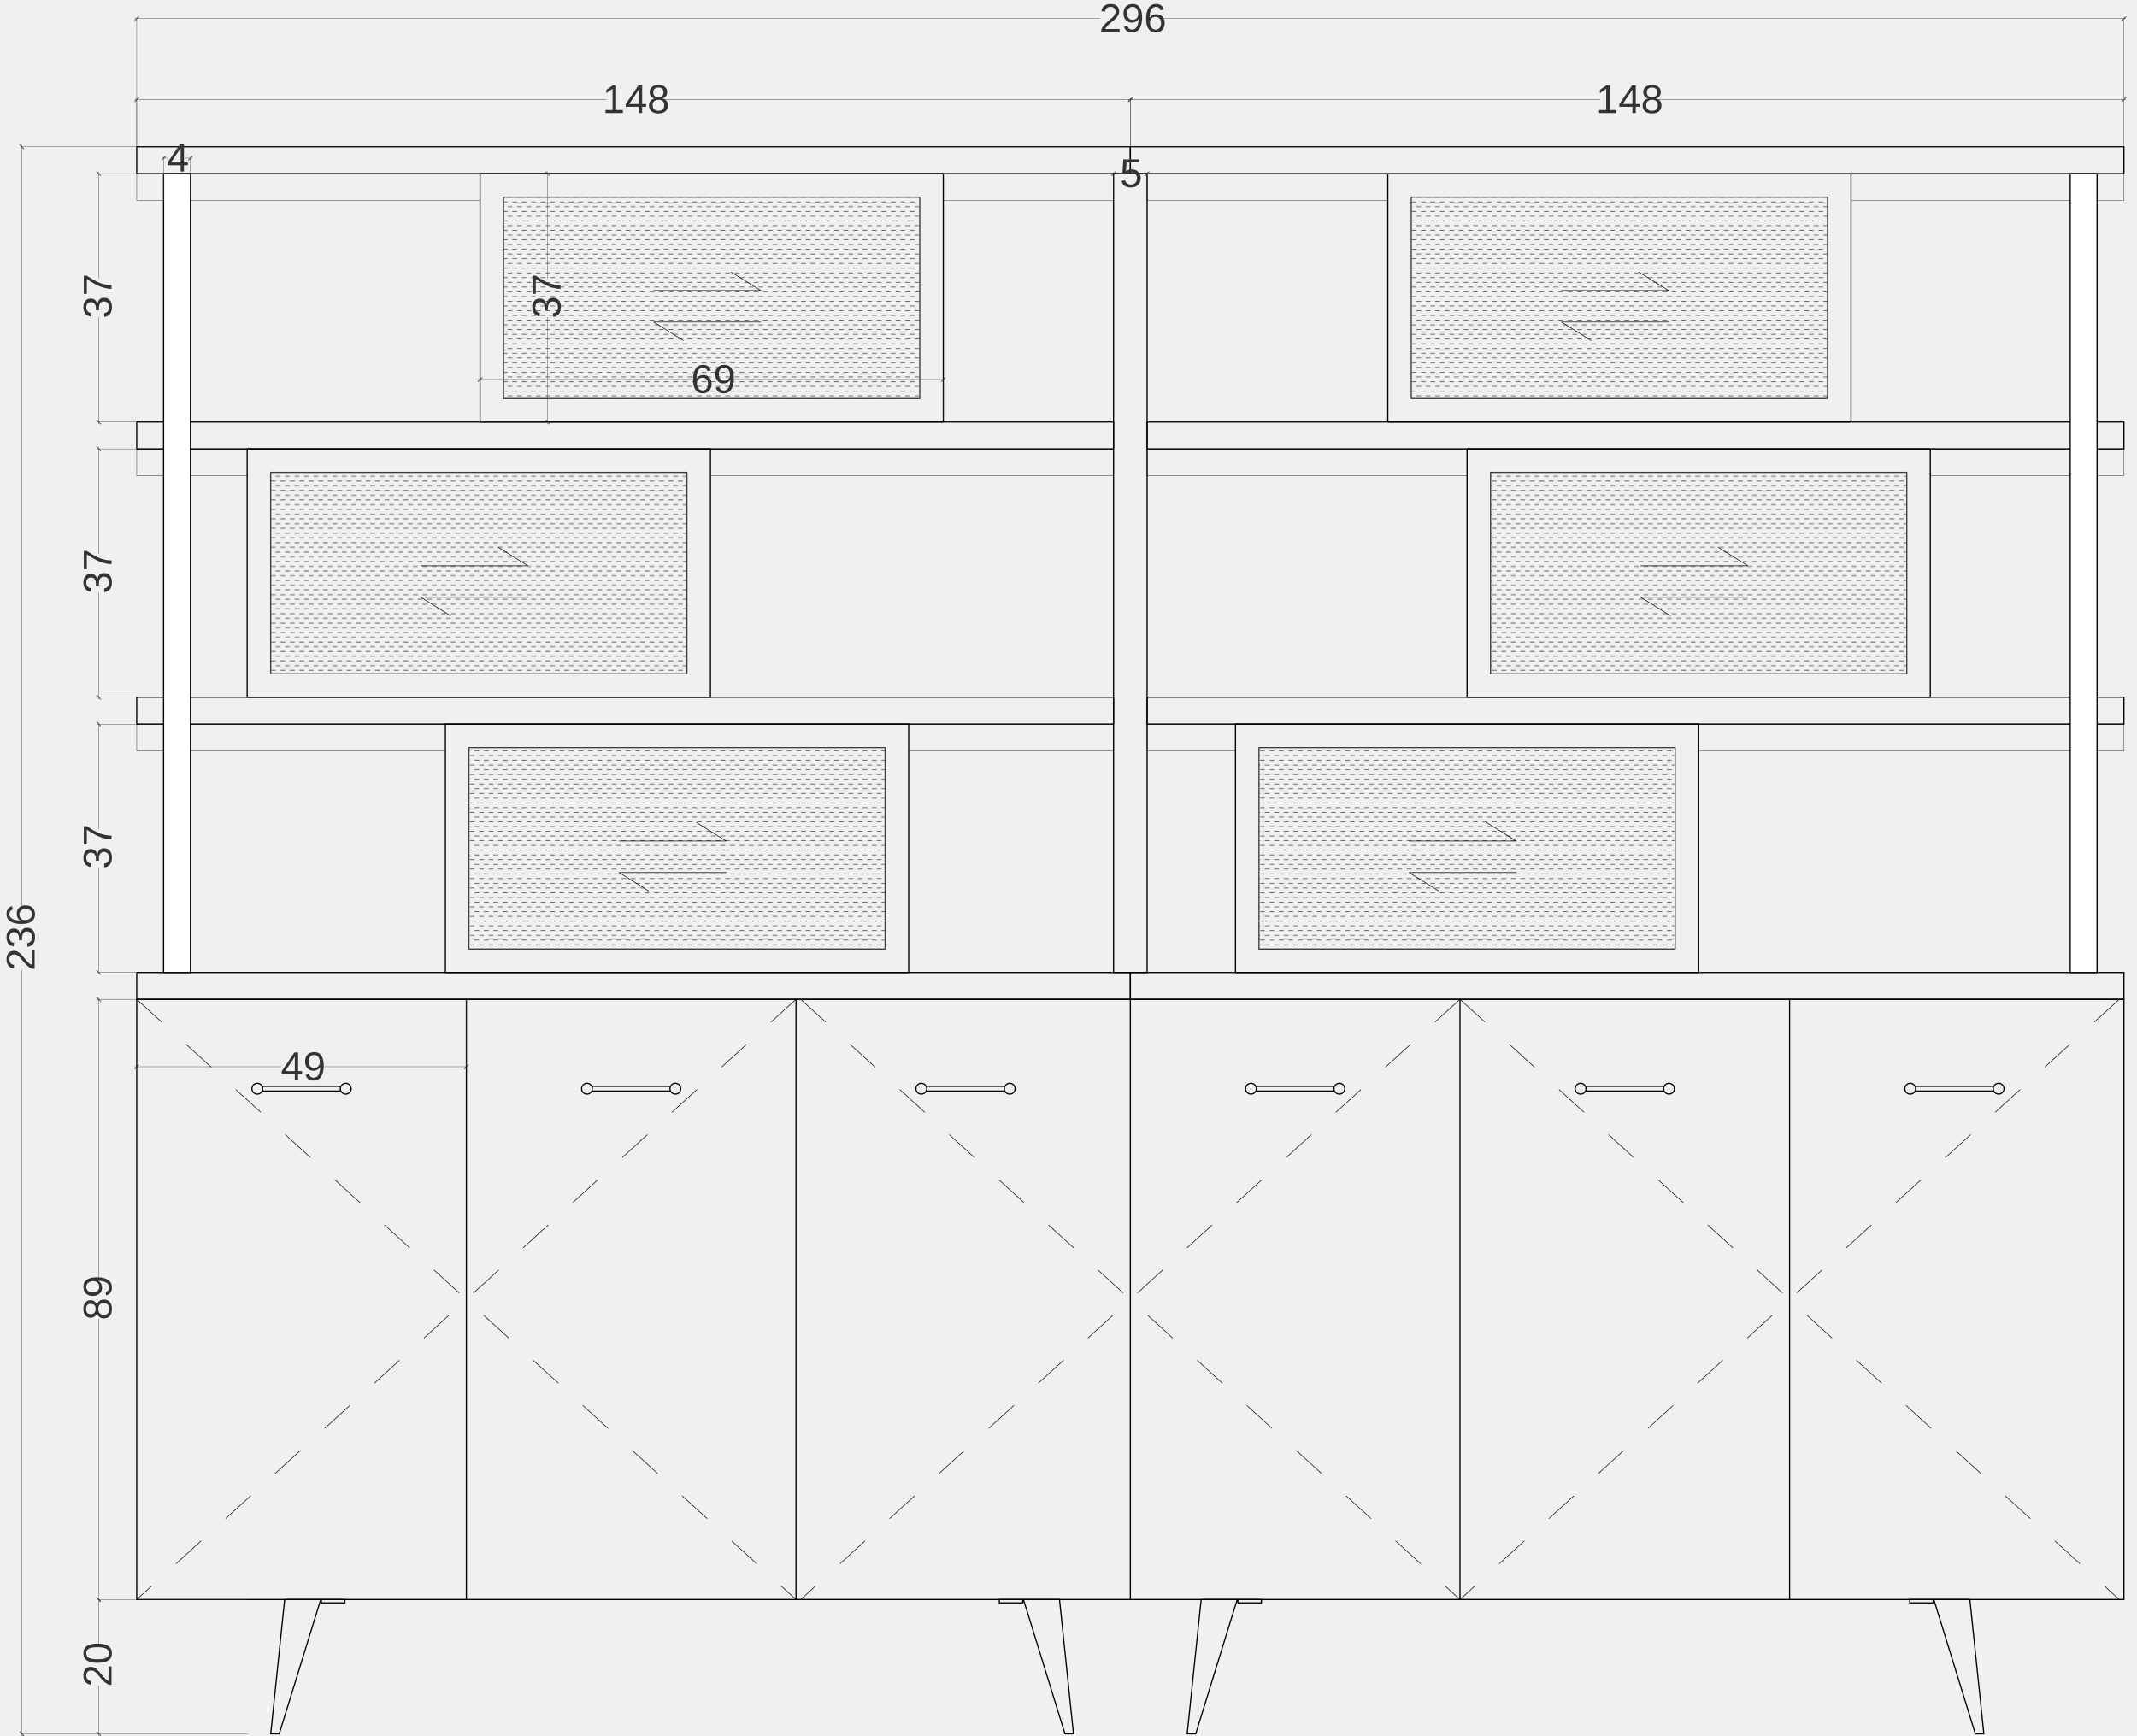
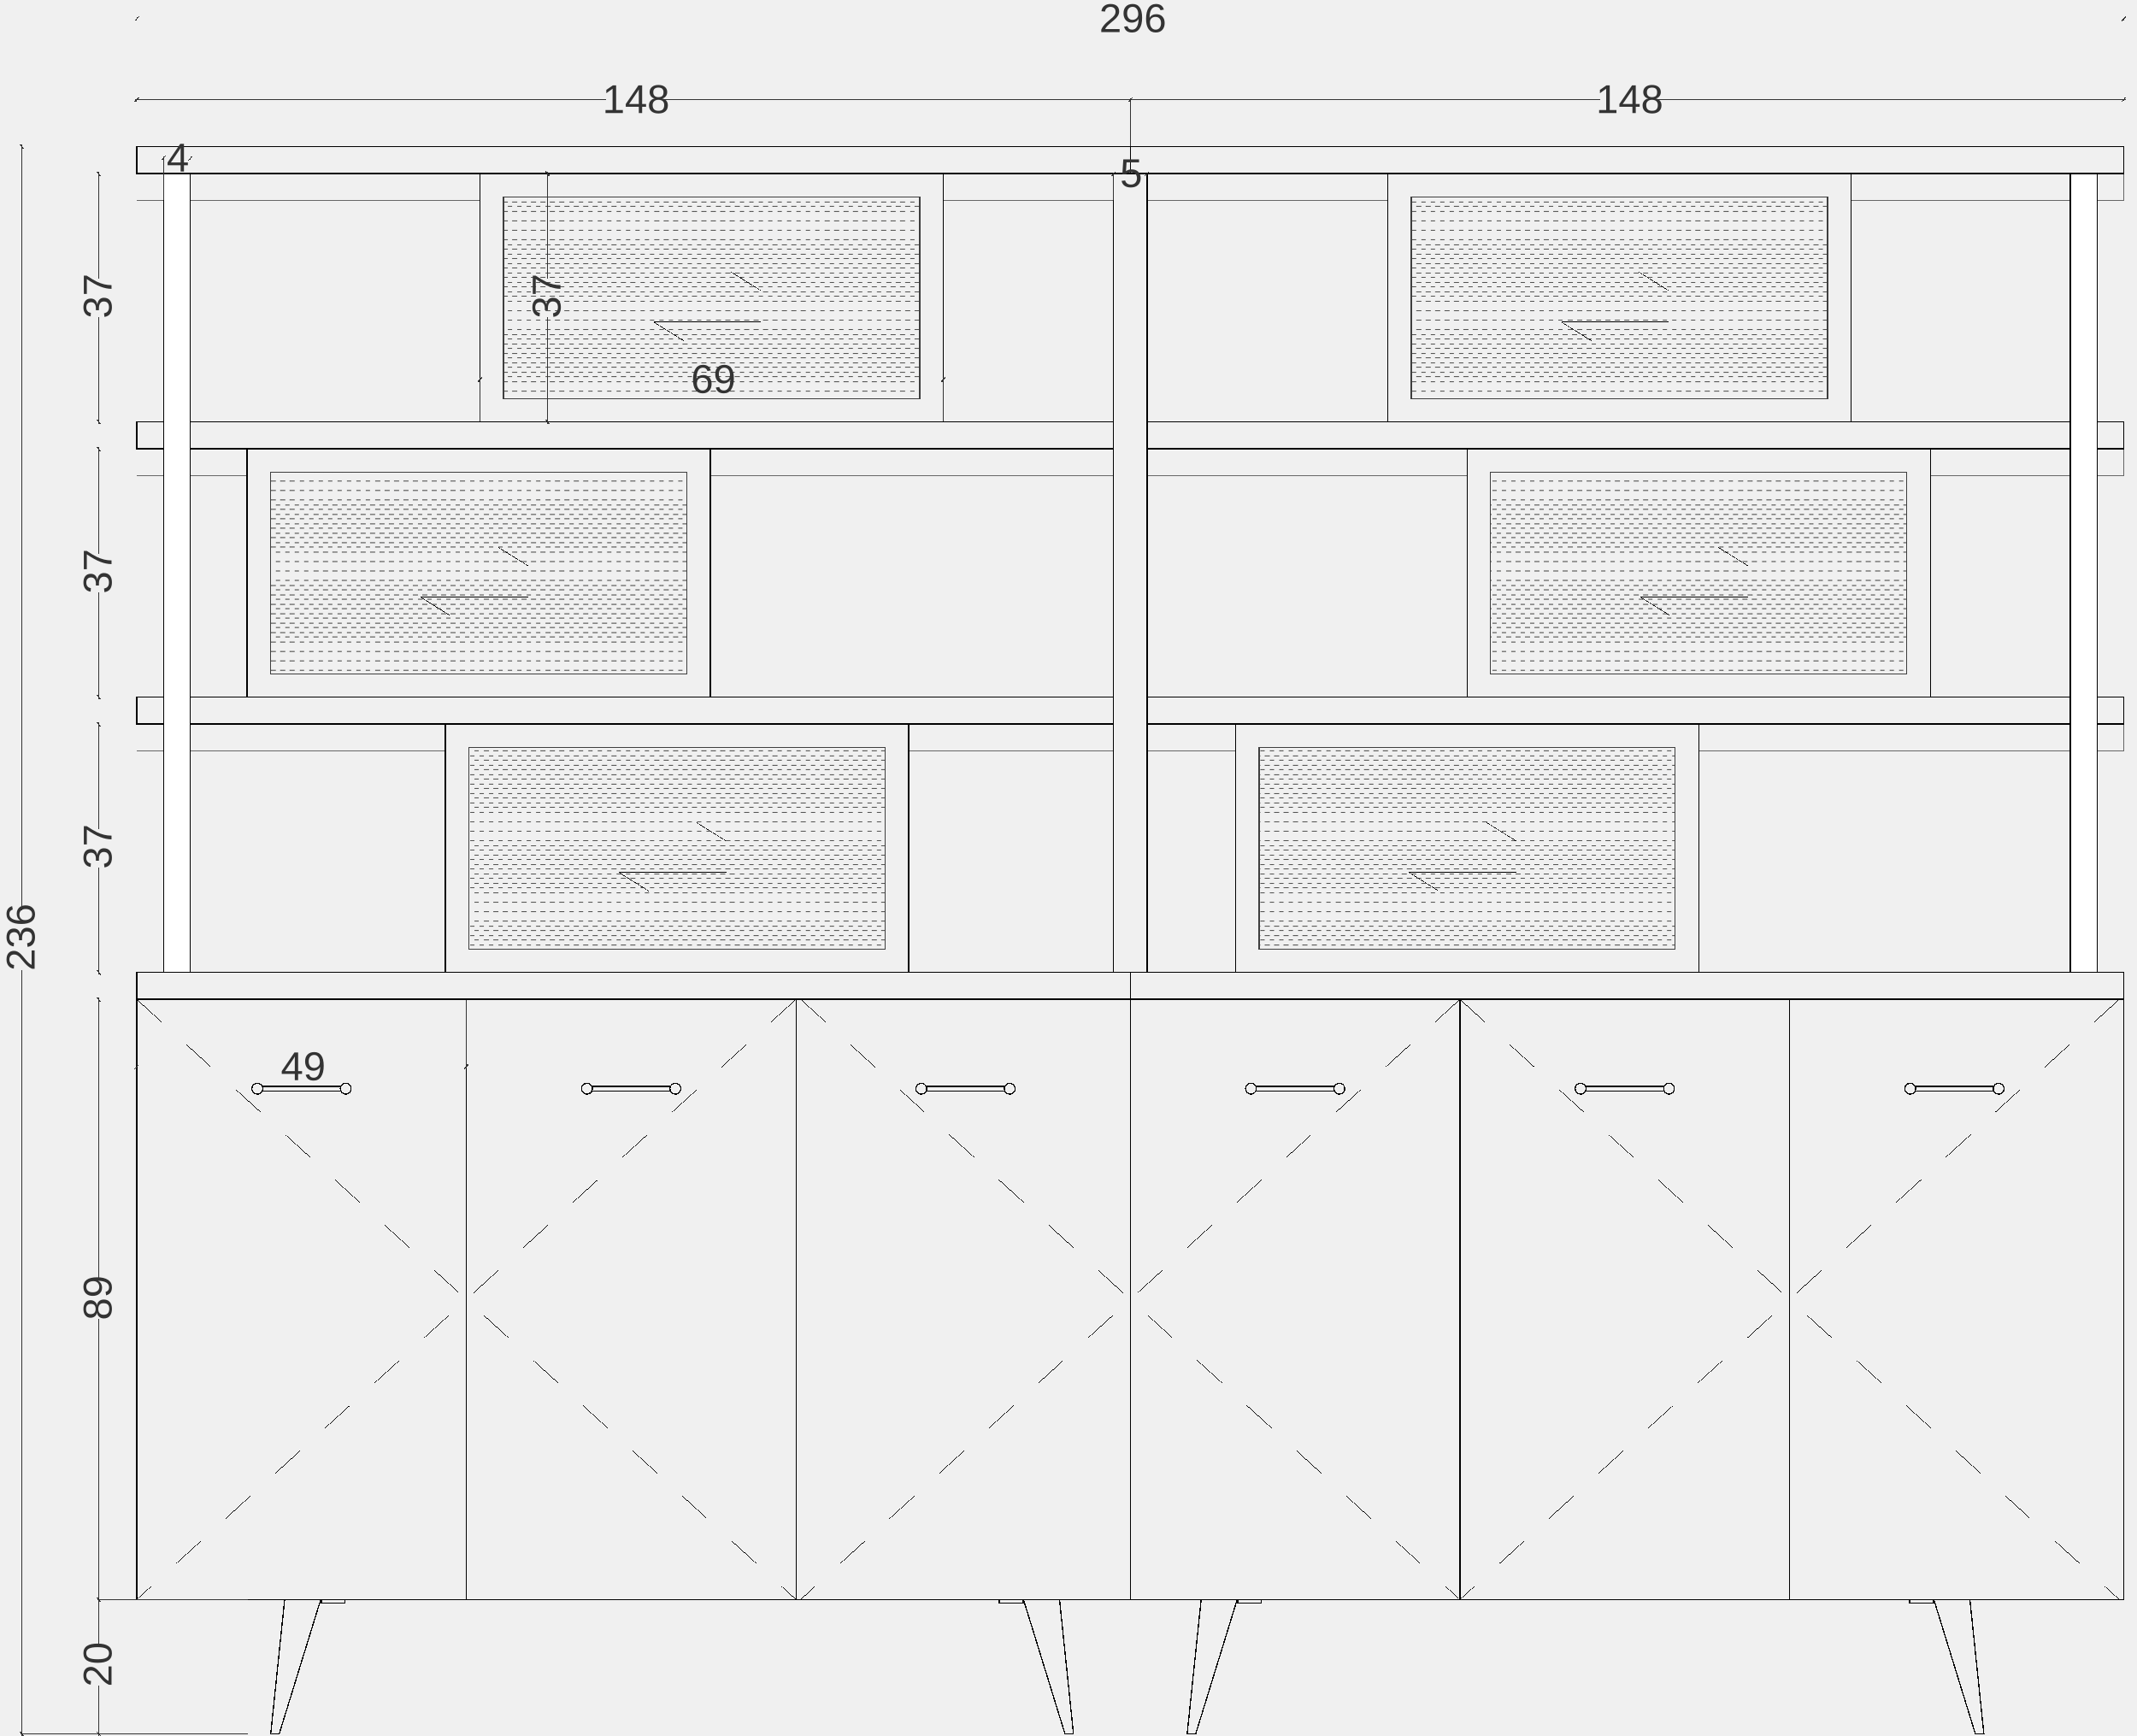
- <svg xmlns="http://www.w3.org/2000/svg" viewBox="0 0 903.12 733.68">
+ <svg xmlns="http://www.w3.org/2000/svg" shape-rendering="crispEdges" viewBox="0 0 903.12 733.68">
  <defs>
    <pattern id="Terrain_submergé_USGS_19" width="72" height="72" x="0" y="0" data-name="Terrain submergé USGS 19" patternTransform="translate(221.5 726.32)" patternUnits="userSpaceOnUse">
      <path d="M0 0h72v72H0z" style="fill:none;stroke-width:0" />
      <path d="M71 71h73.44M71 67h73.44M71 63h73.44M71 59h73.44M71 55h73.44M71 51h73.44M71 47h73.44M71 43h73.44M71 39h73.44M71 35h73.44M71 31h73.44M71 27h73.44M71 23h73.44M71 19h73.44M71 15h73.44M71 11h73.44M71 7h73.44M71 3h73.44M-1 71h73.44M-1 67h73.44M-1 63h73.44M-1 59h73.44M-1 55h73.44M-1 51h73.44M-1 47h73.44M-1 43h73.44M-1 39h73.44M-1 35h73.44M-1 31h73.44M-1 27h73.44M-1 23h73.44M-1 19h73.44M-1 15h73.44M-1 11h73.44M-1 7h73.44M-1 3h73.44M1.04 69h73.44M1.04 65h73.44M1.04 61h73.44M1.04 57h73.44M1.04 53h73.44M1.04 49h73.44M1.04 45h73.44M1.04 41h73.44M1.04 37h73.44M1.04 33h73.44M1.04 29h73.44M1.04 25h73.44M1.04 21h73.44M1.04 17h73.44M1.04 13h73.44M1.04 9h73.44M1.04 5h73.44M1.04 1h73.44M-73 71H.44M-73 67H.44M-73 63H.44M-73 59H.44M-73 55H.44M-73 51H.44M-73 47H.44M-73 43H.44M-73 39H.44M-73 35H.44M-73 31H.44M-73 27H.44M-73 23H.44M-73 19H.44M-73 15H.44M-73 11H.44M-73 7H.44M-73 3H.44M-70.96 69H2.48M-70.96 65H2.48M-70.96 61H2.48M-70.96 57H2.48M-70.96 53H2.48M-70.96 49H2.48M-70.96 45H2.48M-70.96 41H2.48M-70.96 37H2.48M-70.96 33H2.48M-70.96 29H2.48M-70.96 25H2.48M-70.96 21H2.48M-70.96 17H2.48M-70.96 13H2.48M-70.96 9H2.48M-70.96 5H2.48M-70.96 1H2.48" class="cls-1" />
    </pattern>
    <style>.cls-1{stroke:#1d1d1b;stroke-dasharray:0 0 2 2;stroke-width:.3px}.cls-1,.cls-3,.cls-4,.cls-5,.cls-6,.cls-7{fill:none}.cls-8{fill:#fff}.cls-3,.cls-4,.cls-5,.cls-8,.cls-9{stroke:#000}.cls-3,.cls-4,.cls-5,.cls-6,.cls-8,.cls-9{stroke-linecap:round;stroke-linejoin:round}.cls-4,.cls-8,.cls-9{stroke-width:.5px}.cls-3{stroke-dasharray:0 0 14.17 14.17}.cls-3,.cls-5,.cls-6{stroke-width:.25px}.cls-10{fill:#333;font-family:ArialMT,Arial;font-size:17.02px}.cls-9{fill:url(#Terrain_submergé_USGS_19);opacity:.74}.cls-6{stroke:#666}.cls-7{stroke:#333;stroke-miterlimit:10;stroke-width:.15px}</style>
  </defs>
  <g id="Calque_05" data-name="Calque 05">
    <path d="M586.5 84.73H484.78V73.38H897.6v11.35H782.26M202.88 84.73H57.78V73.38H470.6v11.35h-71.95M104.46 201.06H57.78v-11.35H470.6v11.35H300.23M188.23 317.39H57.78v-11.35H470.6v11.35H384M522.12 317.39h-37.34v-11.35H897.6v11.35H717.89M620 201.06H484.78v-11.35H897.6v11.35h-81.83" class="cls-6" />
  </g>
  <g id="D_faut" data-name="D√©faut">
    <path d="M202.88 73.38h195.77v104.98H202.88zM620 189.71h195.77v104.98H620zM522.12 306.04h195.77v104.98H522.12zM586.5 73.38h195.77v104.98H586.5zM188.23 306.04H384v104.98H188.23zM104.46 189.71h195.77v104.98H104.46zM336.4 422.36v253.65M197.09 422.36v253.65M756.31 422.36v253.65M617 422.36v253.65M477.69 62.04H897.6v11.34H477.69V62.04" class="cls-4" />
    <path d="M57.78 62.04h419.91v11.34H57.78V62.04M57.78 411.02h419.91v11.34H57.78v-11.34" class="cls-4" />
    <path d="M477.69 411.02H897.6v11.34H477.69v-11.34M484.78 178.36H897.6v11.35H484.78v-11.35M57.78 178.36H470.6v11.35H57.78v-11.35M484.78 294.69H897.6v11.35H484.78v-11.35M57.78 294.69H470.6v11.35H57.78v-11.35" class="cls-4" />
    <path d="M470.6 411.02V73.38h14.18v337.64H470.6M57.78 422.36H897.6v253.65H57.78zM477.69 422.36v253.65" class="cls-4" />
    <path d="M874.9 73.38h11.35v337.63H874.9zM69.13 73.38h11.35v337.63H69.13z" class="cls-8" />
  </g>
  <g id="Calque_10" data-name="Calque 10">
    <path d="M532.05 315.97h175.91v85.12H532.05zM198.16 315.97h175.91v85.12H198.16zM114.39 199.64H290.3v85.12H114.39zM629.93 199.64h175.91v85.12H629.93zM596.42 83.31h175.91v85.12H596.42zM212.81 83.31h175.91v85.12H212.81z" class="cls-9" />
  </g>
  <g id="cote">
    <path d="M69.13 84.45v-18.2M80.48 84.45v-18.2M68.28 66.82h2.33M78.44 66.82h2.89M69.91 65.9l-1.7 1.7.13.14 1.71-1.71-.14-.13M79.69 67.74l1.71-1.71-.14-.13-1.7 1.7.13.14M470.6 84.45V72.82M484.78 84.45V72.82M469.75 73.38h4.18M481.51 73.38h4.12M471.38 72.47l-1.7 1.7.13.13 1.71-1.7-.14-.13M484 74.3l1.7-1.7-.13-.13-1.71 1.7.14.13M57.78 61.75V7.32M897.6 61.75V7.32M56.93 7.88h408.05M490.15 7.88h408.3M58.56 6.97l-1.7 1.7.14.13 1.7-1.7-.14-.13M896.82 8.8l1.7-1.7-.14-.13-1.7 1.7.14.13M57.5 189.71H41.14M57.5 294.69H41.14M41.71 188.86v45.2M41.71 250.28v45.26M42.63 190.49l-1.71-1.7-.13.14 1.7 1.7.14-.14M40.79 293.91l1.7 1.7.14-.14-1.71-1.7-.13.14M57.5 73.38H41.14M57.5 178.36H41.14M41.71 72.53v45.2M41.71 133.95v45.26M42.63 74.17l-1.71-1.7-.13.13 1.7 1.7.14-.13M40.79 177.58l1.7 1.7.14-.13-1.71-1.71-.13.14M202.88 178.08v-18.27M398.65 178.08v-18.27M202.02 160.38h90.54M308.9 160.38h90.6M203.66 159.46l-1.7 1.7.13.14 1.7-1.7-.13-.14M397.86 161.3l1.7-1.7-.13-.14-1.7 1.7.13.14M203.16 73.38H232M203.16 178.36H232M231.43 72.53v45.2M231.43 133.95v45.26M232.35 74.17l-1.7-1.7-.14.13 1.71 1.7.13-.13M230.51 177.58l1.71 1.7.13-.13-1.7-1.71-.14.14M57.5 306.04H41.14M57.5 411.02H41.14M41.71 305.19v45.2M41.71 366.61v45.26M42.63 306.82l-1.71-1.7-.13.14 1.7 1.7.14-.14M40.79 410.23l1.7 1.71.14-.14-1.71-1.7-.13.13M57.5 422.36H41.14M57.5 676.01H41.14M41.71 421.51v119.54M41.71 557.33v119.54M42.63 423.15l-1.71-1.7-.13.13 1.7 1.7.14-.13M40.79 675.23l1.7 1.7.14-.13-1.71-1.7-.13.13M57.78 422.65v28.76M197.09 422.65v28.76M56.93 450.84h61.93M135.57 450.84h62.37M58.56 449.92l-1.7 1.7.14.14 1.7-1.7-.14-.14M196.3 451.76l1.71-1.7-.14-.14-1.7 1.7.13.14M57.5 62.04H8.64M57.5 732.76H8.64M9.2 61.18v323.51M9.2 409.86v323.75M10.12 62.82l-1.7-1.7-.13.13 1.7 1.7.13-.13M8.29 731.98l1.7 1.7.13-.14-1.7-1.7-.13.14M477.69 61.75V41.54M897.6 61.75V41.54M476.84 42.11h199.33M700.17 42.11h198.28M478.47 41.19l-1.7 1.7.14.14 1.7-1.71-.14-.13M896.82 43.03l1.7-1.71-.14-.13-1.7 1.7.14.14M104.65 676.01H41.14M104.65 732.76H41.14M41.71 675.16v20.9M41.71 712.47v21.14" class="cls-7" />
    <path d="m42.63 676.8-1.71-1.7-.13.13 1.7 1.7.14-.13M40.79 731.98l1.7 1.7.14-.14-1.71-1.7-.13.14M57.78 61.75V41.54M477.69 61.75V41.54M56.93 42.11h199.33M280.26 42.11h198.28M58.56 41.19l-1.7 1.7.14.14 1.7-1.71-.14-.13M476.91 43.03l1.7-1.71-.14-.13-1.7 1.7.14.14" class="cls-7" />
  </g>
  <g id="Calque_7" data-name="Calque 7">
    <text class="cls-10" transform="translate(70.43 72.49)">
      <tspan x="0" y="0">4</tspan>
    </text>
    <text class="cls-10" transform="translate(473.31 79.06)">
      <tspan x="0" y="0">5</tspan>
    </text>
    <text class="cls-10" transform="translate(464.55 13.56)">
      <tspan x="0" y="0">296</tspan>
    </text>
    <text class="cls-10" transform="rotate(-90 149.015 101.885)">
      <tspan x="0" y="0">37</tspan>
    </text>
    <text class="cls-10" transform="rotate(-90 90.85 43.72)">
      <tspan x="0" y="0">37</tspan>
    </text>
    <text class="cls-10" transform="translate(292.01 166.06)">
      <tspan x="0" y="0">69</tspan>
    </text>
    <text class="cls-10" transform="rotate(-90 185.715 -51.145)">
      <tspan x="0" y="0">37</tspan>
    </text>
    <text class="cls-10" transform="rotate(-90 207.18 160.05)">
      <tspan x="0" y="0">37</tspan>
    </text>
    <text class="cls-10" transform="rotate(-90 302.54 255.41)">
      <tspan x="0" y="0">89</tspan>
    </text>
    <text class="cls-10" transform="translate(118.68 456.52)">
      <tspan x="0" y="0">49</tspan>
    </text>
    <text class="cls-10" transform="rotate(-90 212.46 197.83)">
      <tspan x="0" y="0">236</tspan>
    </text>
    <text class="cls-10" transform="translate(674.51 47.78)">
      <tspan x="0" y="0">148</tspan>
    </text>
    <text class="cls-10" transform="rotate(-90 380.015 332.885)">
      <tspan x="0" y="0">20</tspan>
    </text>
    <text class="cls-10" transform="translate(254.6 47.78)">
      <tspan x="0" y="0">148</tspan>
    </text>
  </g>
  <g id="Calque_03" data-name="Calque 03">
    <path d="M177.85 239.11h45.27l-12.5-7.77M640.77 368.77h-45.26l12.49 7.78M595.51 355.44h45.26l-12.49-7.78M321.53 136.12h-45.26l12.49 7.77M276.27 122.79h45.26l-12.5-7.78M705.15 136.12h-45.26l12.49 7.77M659.89 122.79h45.26l-12.5-7.78M738.66 252.44h-45.27l12.5 7.78M693.39 239.11h45.27l-12.5-7.77M223.12 252.44h-45.27l12.5 7.78M306.89 368.77h-45.27l12.5 7.78M261.62 355.44h45.27l-12.5-7.78" class="cls-5" />
  </g>
  <g id="Calque_02" data-name="Calque 02">
    <path d="m338.38 422.36 139.31 126.83-139.31 126.82M617 422.36l139.31 126.83L617 676.01M895.62 422.36 756.31 549.19l139.31 126.82M57.78 422.36l139.31 126.83L57.78 676.01M336.4 422.36 197.09 549.19 336.4 676.01M617 422.36 477.69 549.19 617 676.01" class="cls-3" />
  </g>
  <g id="Calque_01" data-name="Calque 01">
    <path d="M832.39 676.01h-15.4M807.06 676.01h9.92v1.41h-9.92zM832.5 676.01l5.9 56.75M817.26 676.01l17.54 56.75M834.8 732.76h3.6M120.42 676.01h15.4M135.82 676.01h9.92v1.41h-9.92zM120.3 676.01l-5.89 56.75M135.55 676.01l-17.54 56.75M118.01 732.76h-3.6M447.65 676.01h-15.4M422.32 676.01h9.92v1.41h-9.92zM447.76 676.01l5.9 56.75M432.52 676.01l17.54 56.75M450.06 732.76h3.6M507.73 676.01h15.41M523.14 676.01h9.92v1.41h-9.92zM507.62 676.01l-5.9 56.75M522.86 676.01l-17.53 56.75M505.33 732.76h-3.61M108.75 457.83c.61 0 1.19.24 1.61.67s.67 1.01.67 1.61-.24 1.19-.67 1.61c-.43.43-1.01.67-1.61.67s-1.19-.24-1.61-.67c-.43-.43-.67-1.01-.67-1.61s.24-1.19.67-1.61 1.01-.67 1.61-.67M146.12 457.83c-.61 0-1.19.24-1.61.67s-.67 1.01-.67 1.61.24 1.19.67 1.61c.43.43 1.01.67 1.61.67s1.19-.24 1.61-.67c.43-.43.67-1.01.67-1.61s-.24-1.19-.67-1.61a2.28 2.28 0 0 0-1.61-.67M144.06 459.11H110.8M110.8 461.11h33.26M285.42 457.83c-.61 0-1.19.24-1.61.67s-.67 1.01-.67 1.61.24 1.19.67 1.61c.43.43 1.01.67 1.61.67s1.19-.24 1.61-.67.67-1.01.67-1.61-.24-1.19-.67-1.61a2.28 2.28 0 0 0-1.61-.67M248.06 457.83c.61 0 1.19.24 1.61.67s.67 1.01.67 1.61-.24 1.19-.67 1.61c-.43.43-1.01.67-1.61.67s-1.19-.24-1.61-.67c-.43-.43-.67-1.01-.67-1.61s.24-1.19.67-1.61 1.01-.67 1.61-.67M250.11 459.11h33.26M283.37 461.11h-33.26M389.35 457.83c.61 0 1.19.24 1.61.67s.67 1.01.67 1.61-.24 1.19-.67 1.61c-.43.43-1.01.67-1.61.67s-1.19-.24-1.61-.67c-.43-.43-.67-1.01-.67-1.61s.24-1.19.67-1.61 1.01-.67 1.61-.67M426.72 457.83c-.61 0-1.19.24-1.61.67s-.67 1.01-.67 1.61.24 1.19.67 1.61 1.01.67 1.61.67 1.19-.24 1.61-.67.67-1.01.67-1.61-.24-1.19-.67-1.61a2.28 2.28 0 0 0-1.61-.67M424.67 459.11H391.4M391.4 461.11h33.27M566.03 457.83c-.61 0-1.19.24-1.61.67-.43.43-.67 1.01-.67 1.61s.24 1.19.67 1.61 1.01.67 1.61.67 1.19-.24 1.61-.67c.43-.43.67-1.01.67-1.61s-.24-1.19-.67-1.61-1.01-.67-1.61-.67M528.66 457.83c.61 0 1.19.24 1.61.67.43.43.67 1.01.67 1.61s-.24 1.19-.67 1.61c-.43.43-1.01.67-1.61.67s-1.19-.24-1.61-.67c-.43-.43-.67-1.01-.67-1.61s.24-1.19.67-1.61 1.01-.67 1.61-.67M530.71 459.11h33.27M563.98 461.11h-33.27M667.97 457.83c.61 0 1.19.24 1.61.67.43.43.67 1.01.67 1.61s-.24 1.19-.67 1.61c-.43.43-1.01.67-1.61.67s-1.19-.24-1.61-.67c-.43-.43-.67-1.01-.67-1.61s.24-1.19.67-1.61 1.01-.67 1.61-.67M705.34 457.83c-.61 0-1.19.24-1.61.67-.43.43-.67 1.01-.67 1.61s.24 1.19.67 1.61c.43.43 1.01.67 1.61.67s1.19-.24 1.61-.67c.43-.43.67-1.01.67-1.61s-.24-1.19-.67-1.61-1.01-.67-1.61-.67M703.28 459.11h-33.26M670.02 461.11h33.26M844.65 457.83c-.61 0-1.19.24-1.61.67-.43.43-.67 1.01-.67 1.61s.24 1.19.67 1.61c.43.43 1.01.67 1.61.67s1.19-.24 1.61-.67c.43-.43.67-1.01.67-1.61s-.24-1.19-.67-1.61-1.01-.67-1.61-.67M807.28 457.83c.61 0 1.19.24 1.61.67.43.43.67 1.01.67 1.61s-.24 1.19-.67 1.61c-.43.43-1.01.67-1.61.67s-1.19-.24-1.61-.67c-.43-.43-.67-1.01-.67-1.61s.24-1.19.67-1.61 1.01-.67 1.61-.67M809.33 459.11h33.26M842.59 461.11h-33.26" class="cls-4" />
  </g>
</svg>
